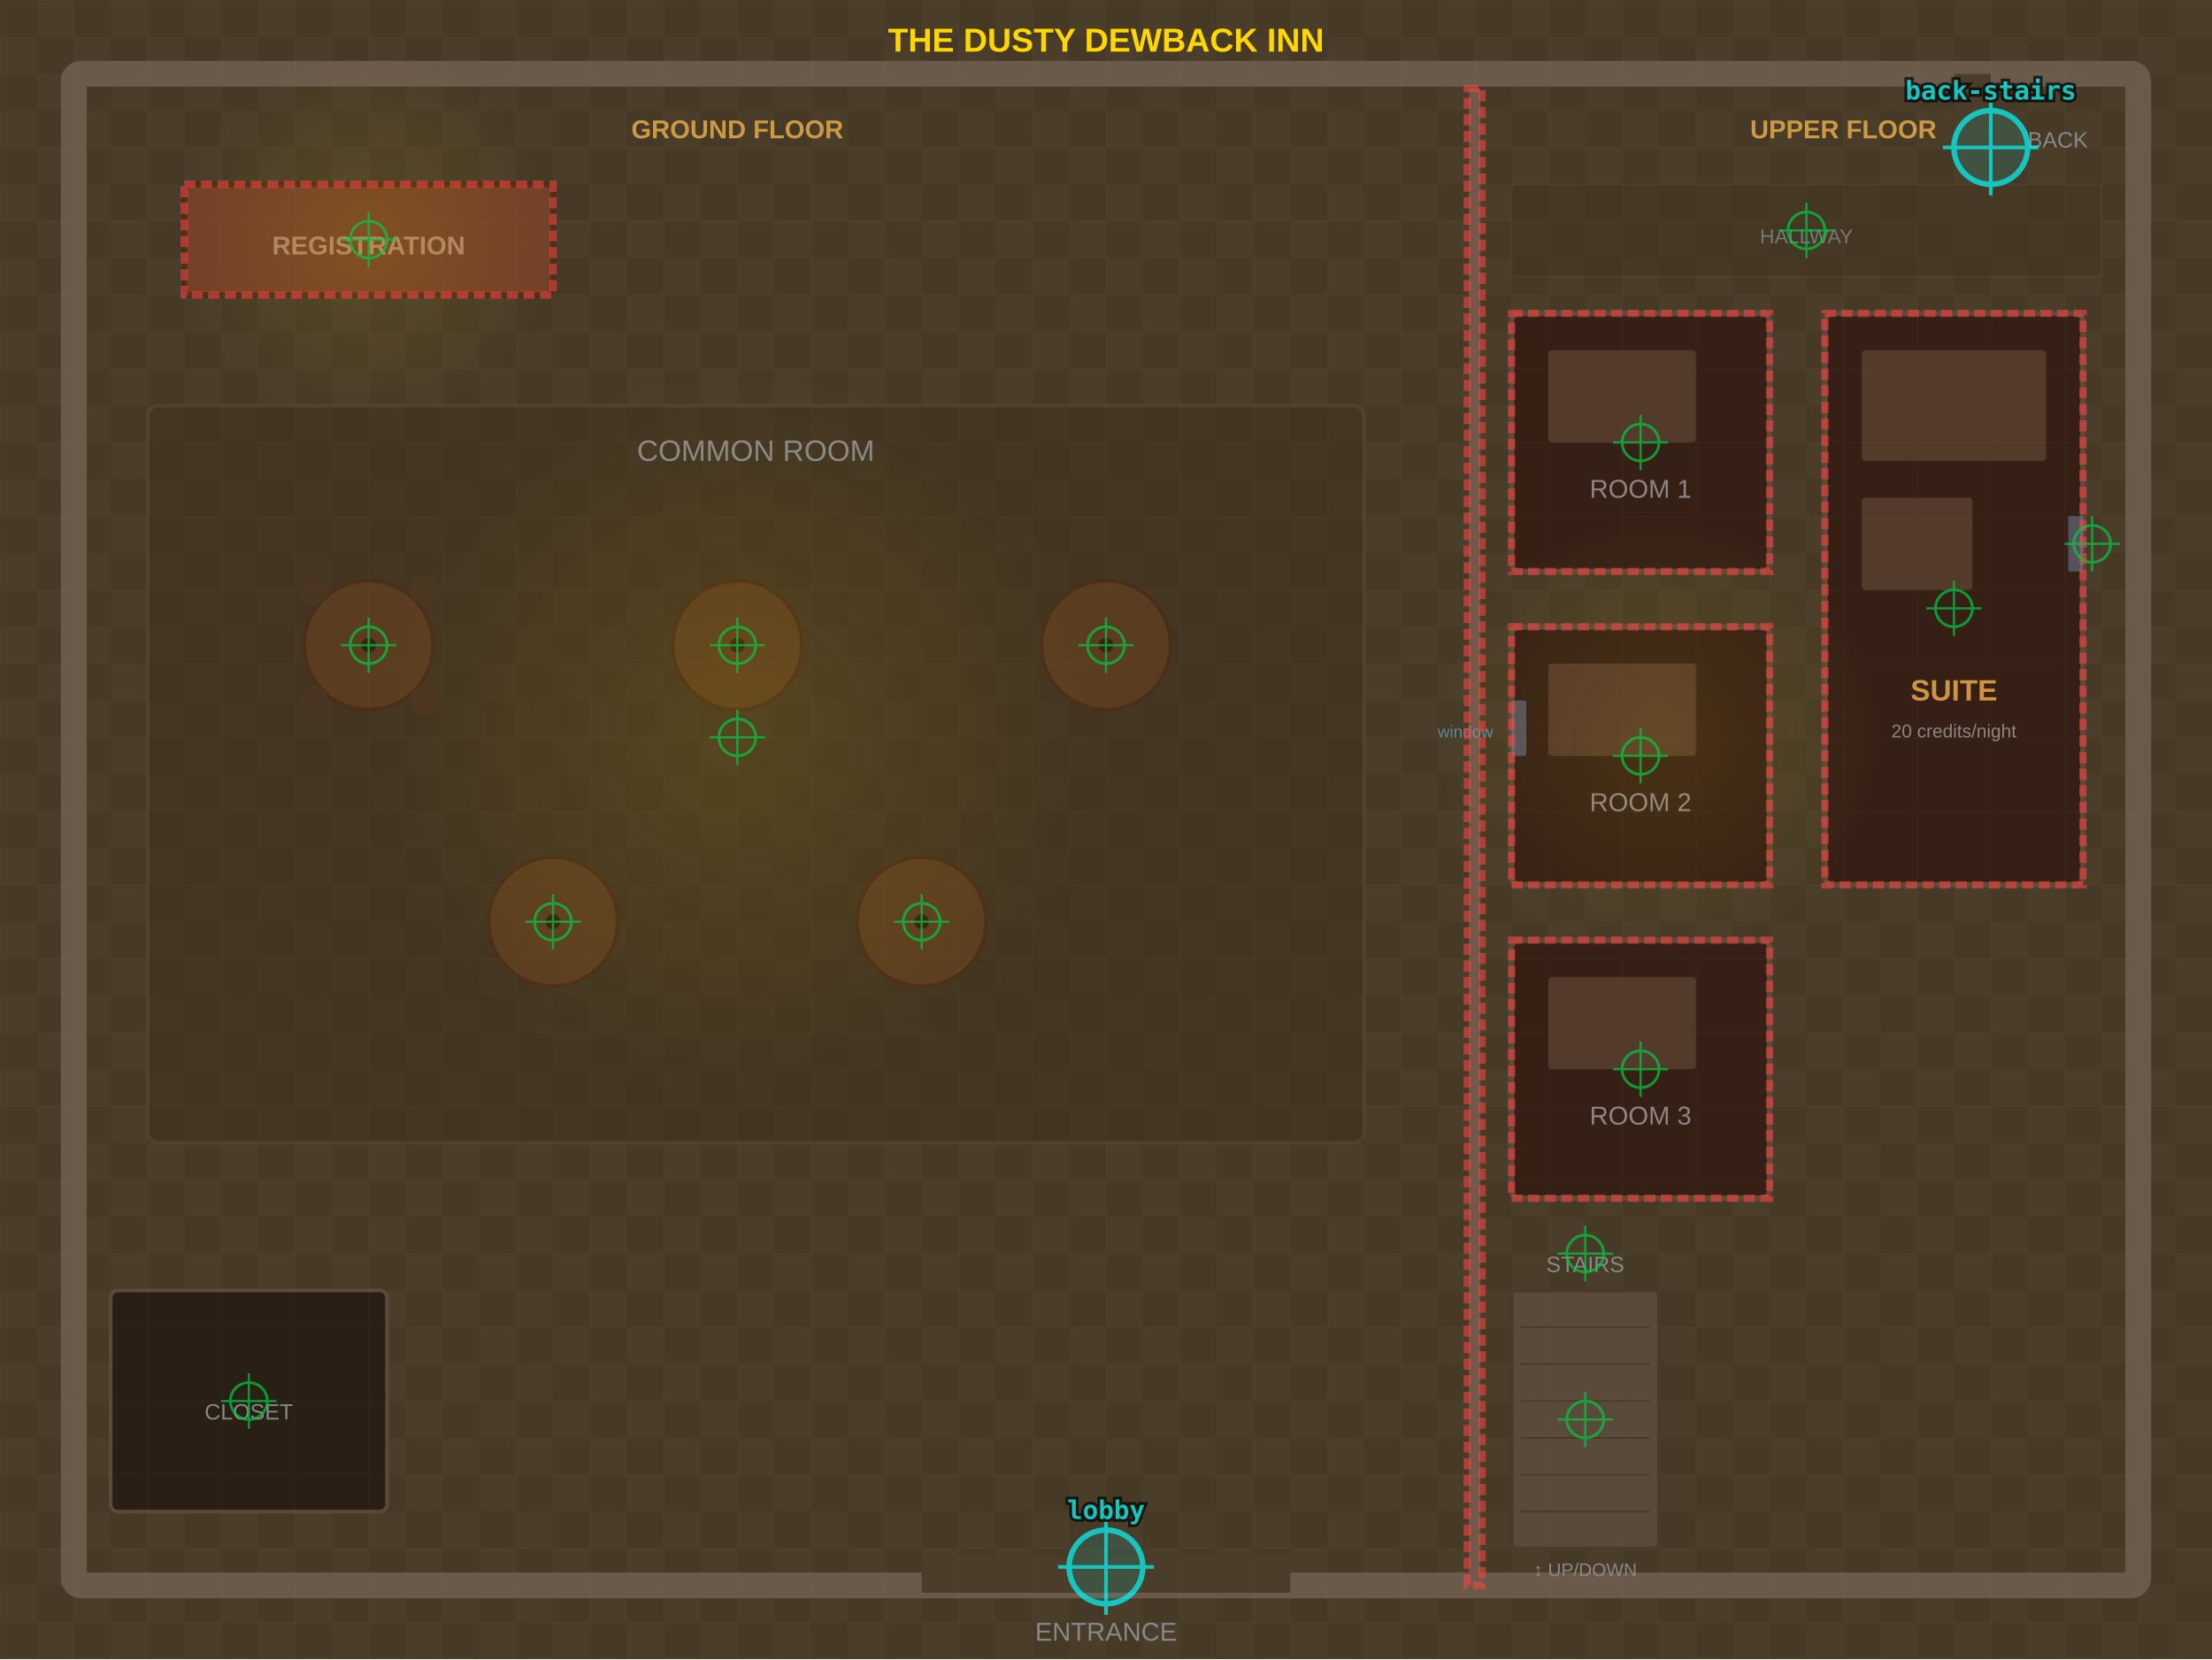
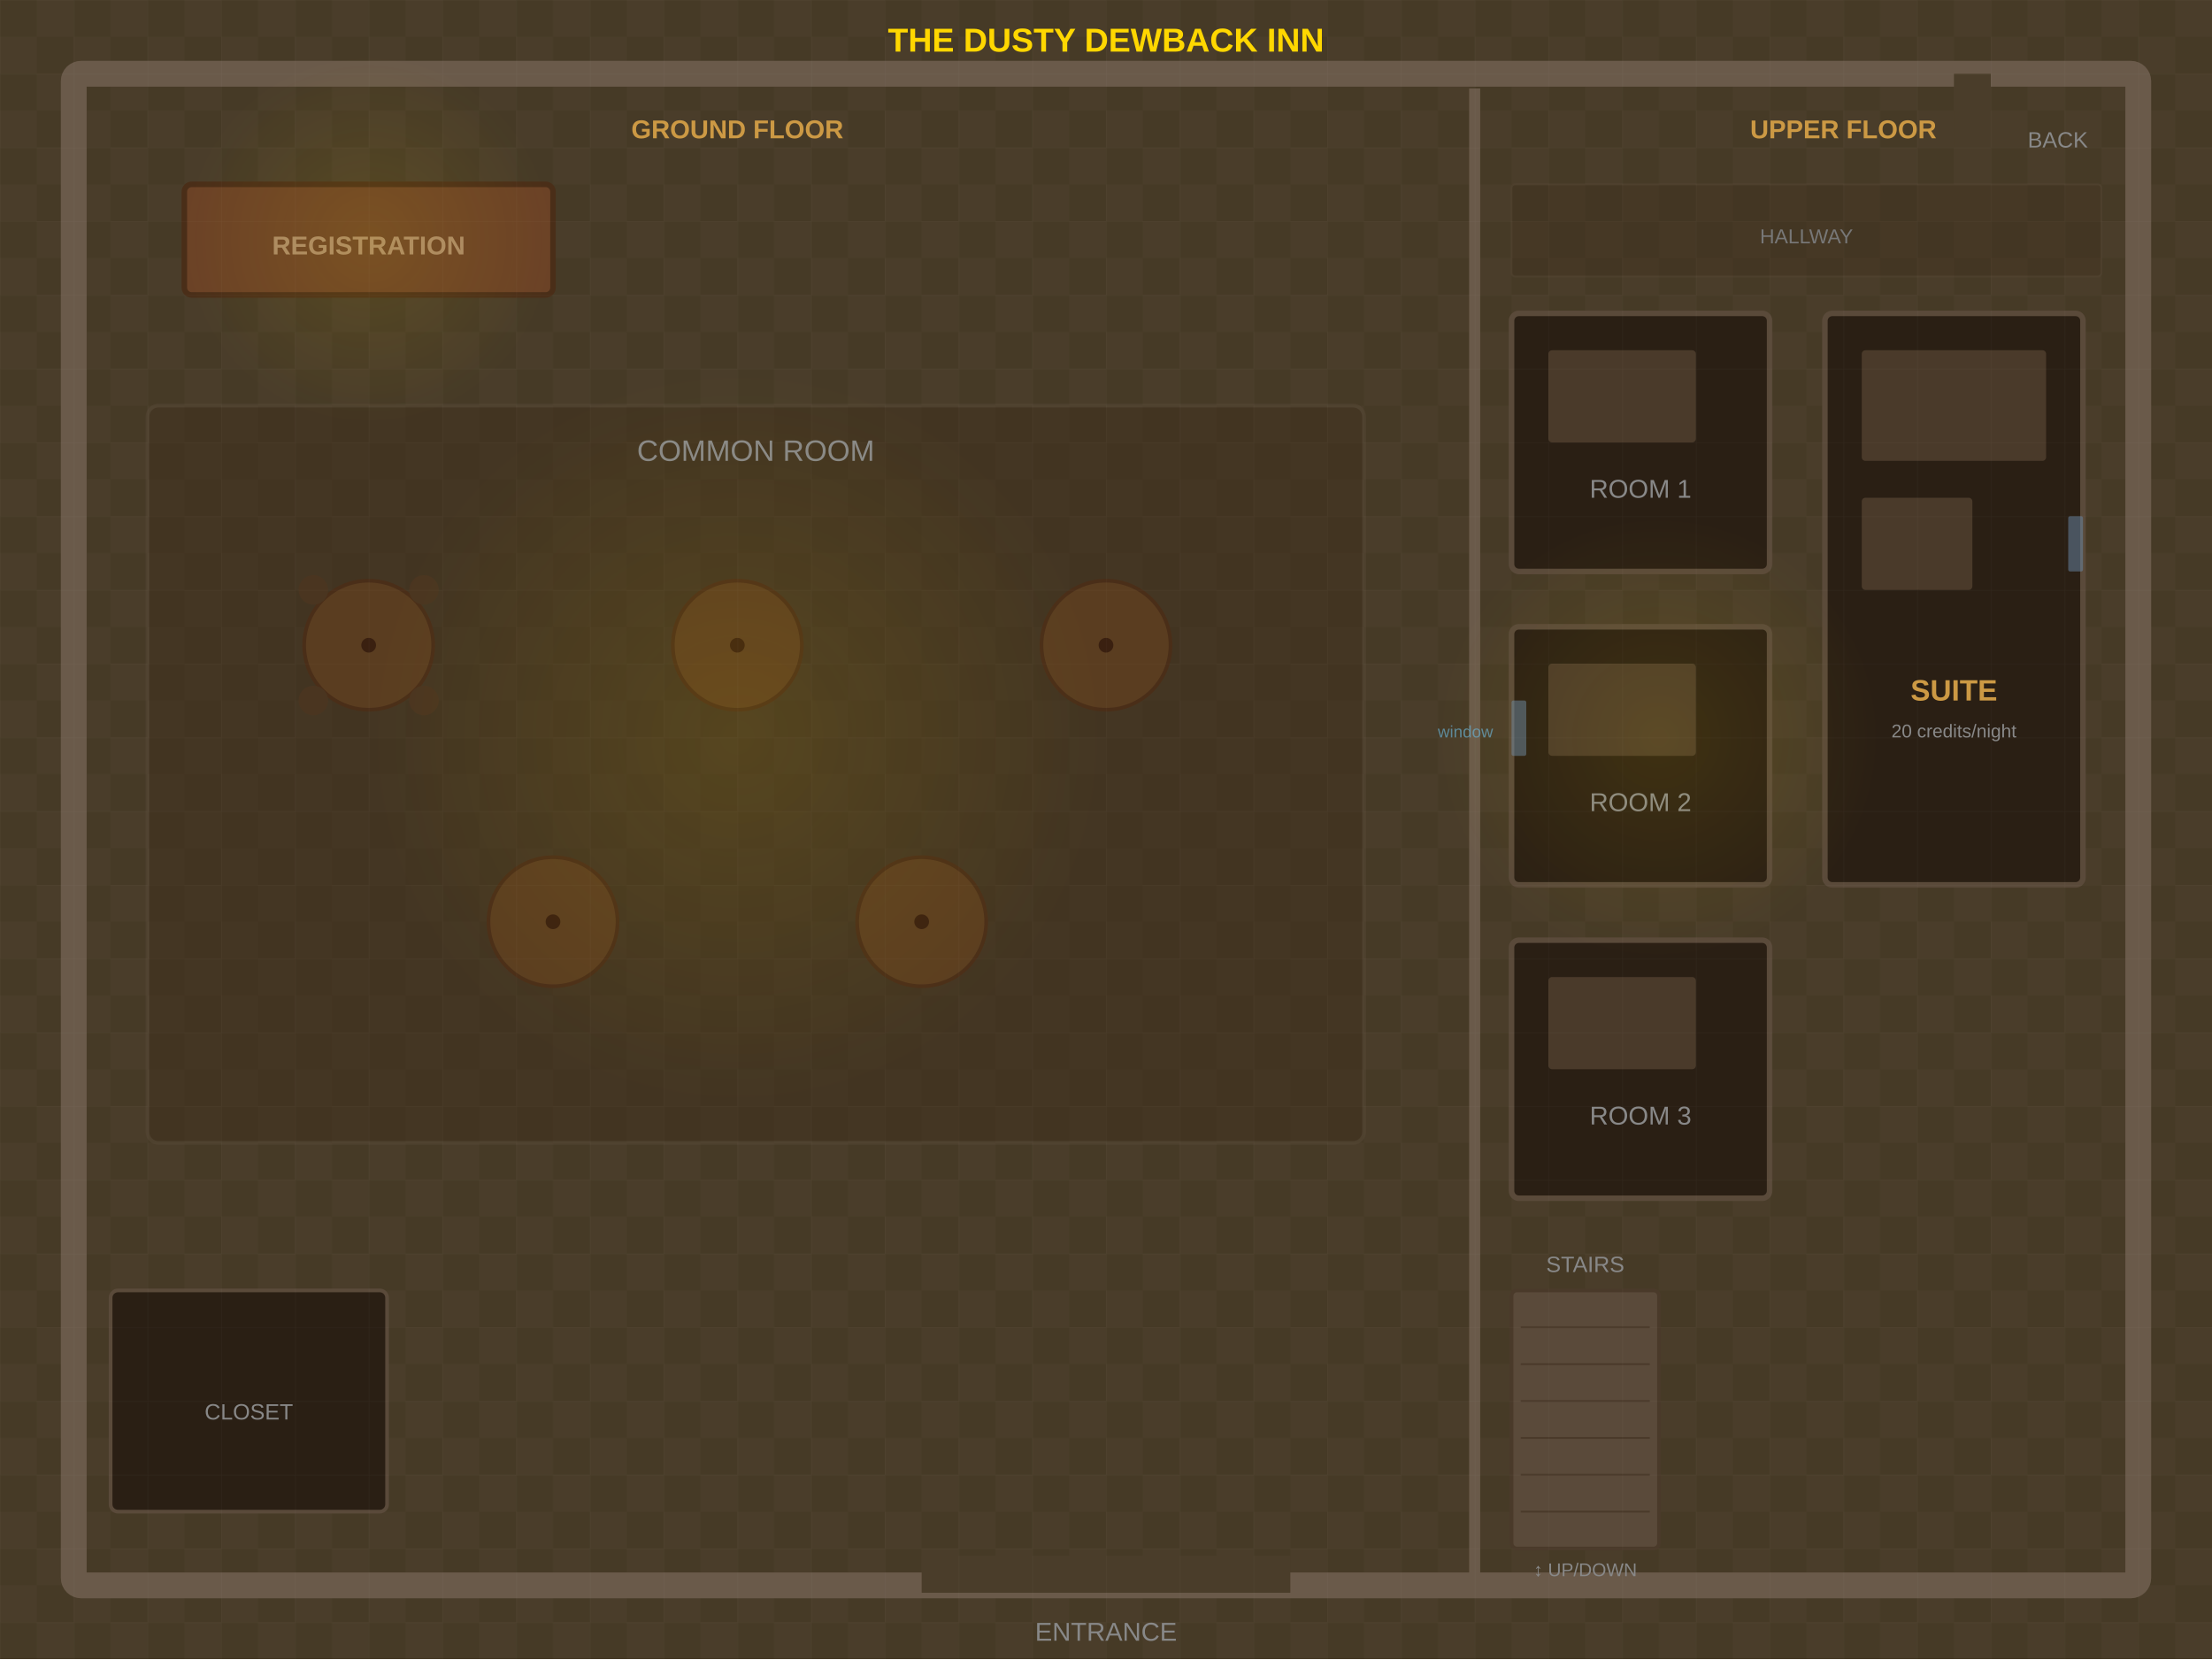
<svg xmlns="http://www.w3.org/2000/svg" viewBox="0 0 1200 900" width="1200" height="900">
  <defs>
    <pattern id="floor" width="40" height="40" patternUnits="userSpaceOnUse">
      <rect width="40" height="40" fill="#4a3d2a" />
      <rect x="0" y="0" width="20" height="20" fill="#423520" opacity="0.4" />
      <rect x="20" y="20" width="20" height="20" fill="#423520" opacity="0.4" />
    </pattern>
    <pattern id="wood" width="8" height="8" patternUnits="userSpaceOnUse">
      <rect width="8" height="8" fill="#5a4a3a" />
      <line x1="0" y1="2" x2="8" y2="2" stroke="#4a3a2a" stroke-width="0.5" />
      <line x1="0" y1="6" x2="8" y2="6" stroke="#4a3a2a" stroke-width="0.5" />
    </pattern>
    <radialGradient id="light" cx="50%" cy="50%" r="50%">
      <stop offset="0%" stop-color="#ffd700" stop-opacity="0.1" />
      <stop offset="100%" stop-color="#ffd700" stop-opacity="0" />
    </radialGradient>
  </defs>
  <rect width="1200" height="900" fill="url(#floor)" />
  <rect x="40" y="40" width="1120" height="820" fill="none" stroke="#6a5a4a" stroke-width="14" rx="4" />
  <text x="600" y="28" text-anchor="middle" font-family="Arial" font-size="18" fill="#ffd700" font-weight="bold">THE DUSTY DEWBACK INN</text>
  <rect x="500" y="844" width="200" height="20" fill="#4a3d2a" />
  <text x="600" y="890" text-anchor="middle" font-family="Arial" font-size="14" fill="#888">ENTRANCE</text>
  <rect x="1060" y="40" width="20" height="80" fill="#4a3d2a" />
  <text x="1100" y="80" text-anchor="start" font-family="Arial" font-size="12" fill="#888">BACK</text>
  <line x1="800" y1="48" x2="800" y2="860" stroke="#6a5a4a" stroke-width="6" />
  <text x="400" y="75" text-anchor="middle" font-family="Arial" font-size="14" fill="#cc9944" font-weight="bold">GROUND FLOOR</text>
  <rect x="100" y="100" width="200" height="60" rx="4" fill="#6b4226" stroke="#4a2e18" stroke-width="3" />
  <text x="200" y="138" text-anchor="middle" font-family="Arial" font-size="14" fill="#aa8866" font-weight="bold">REGISTRATION</text>
  <rect x="80" y="220" width="660" height="400" rx="6" fill="#3d2b1a" stroke="#5a4a3a" stroke-width="2" opacity="0.4" />
  <text x="410" y="250" text-anchor="middle" font-family="Arial" font-size="16" fill="#888">COMMON ROOM</text>
  <circle cx="200" cy="350" r="35" fill="#5a3d20" stroke="#4a2e18" stroke-width="2" />
  <circle cx="200" cy="350" r="4" fill="#3a2010" />
  <circle cx="400" cy="350" r="35" fill="#5a3d20" stroke="#4a2e18" stroke-width="2" />
  <circle cx="400" cy="350" r="4" fill="#3a2010" />
  <circle cx="600" cy="350" r="35" fill="#5a3d20" stroke="#4a2e18" stroke-width="2" />
  <circle cx="600" cy="350" r="4" fill="#3a2010" />
  <circle cx="300" cy="500" r="35" fill="#5a3d20" stroke="#4a2e18" stroke-width="2" />
  <circle cx="300" cy="500" r="4" fill="#3a2010" />
  <circle cx="500" cy="500" r="35" fill="#5a3d20" stroke="#4a2e18" stroke-width="2" />
  <circle cx="500" cy="500" r="4" fill="#3a2010" />
  <circle cx="170" cy="320" r="8" fill="#4a3520" />
  <circle cx="230" cy="320" r="8" fill="#4a3520" />
  <circle cx="170" cy="380" r="8" fill="#4a3520" />
  <circle cx="230" cy="380" r="8" fill="#4a3520" />
  <rect x="60" y="700" width="150" height="120" rx="4" fill="#2a1f14" stroke="#5a4a3a" stroke-width="2" />
  <text x="135" y="770" text-anchor="middle" font-family="Arial" font-size="12" fill="#888">CLOSET</text>
  <text x="1000" y="75" text-anchor="middle" font-family="Arial" font-size="14" fill="#cc9944" font-weight="bold">UPPER FLOOR</text>
  <rect x="820" y="700" width="80" height="140" rx="3" fill="#5a4a3a" stroke="#4a3a2a" stroke-width="2" />
  <line x1="825" y1="720" x2="895" y2="720" stroke="#4a3a2a" stroke-width="1" />
  <line x1="825" y1="740" x2="895" y2="740" stroke="#4a3a2a" stroke-width="1" />
  <line x1="825" y1="760" x2="895" y2="760" stroke="#4a3a2a" stroke-width="1" />
  <line x1="825" y1="780" x2="895" y2="780" stroke="#4a3a2a" stroke-width="1" />
  <line x1="825" y1="800" x2="895" y2="800" stroke="#4a3a2a" stroke-width="1" />
  <line x1="825" y1="820" x2="895" y2="820" stroke="#4a3a2a" stroke-width="1" />
  <text x="860" y="690" text-anchor="middle" font-family="Arial" font-size="12" fill="#888">STAIRS</text>
  <text x="860" y="855" text-anchor="middle" font-family="Arial" font-size="10" fill="#888">↕ UP/DOWN</text>
  <rect x="820" y="100" width="320" height="50" rx="2" fill="#3d2b1a" stroke="#5a4a3a" stroke-width="1" opacity="0.3" />
  <text x="980" y="132" text-anchor="middle" font-family="Arial" font-size="11" fill="#777">HALLWAY</text>
  <rect x="820" y="170" width="140" height="140" rx="4" fill="#2a1f14" stroke="#5a4a3a" stroke-width="3" />
  <rect x="840" y="190" width="80" height="50" fill="#4a3a2a" rx="2" />
  <text x="890" y="270" text-anchor="middle" font-family="Arial" font-size="14" fill="#888">ROOM 1</text>
  <rect x="820" y="340" width="140" height="140" rx="4" fill="#2a1f14" stroke="#5a4a3a" stroke-width="3" />
  <rect x="840" y="360" width="80" height="50" fill="#4a3a2a" rx="2" />
  <text x="890" y="440" text-anchor="middle" font-family="Arial" font-size="14" fill="#888">ROOM 2</text>
  <rect x="820" y="380" width="8" height="30" fill="#6a8aaa" opacity="0.5" rx="1" />
  <text x="810" y="400" text-anchor="end" font-family="Arial" font-size="9" fill="#6ac" opacity="0.7">window</text>
  <rect x="820" y="510" width="140" height="140" rx="4" fill="#2a1f14" stroke="#5a4a3a" stroke-width="3" />
  <rect x="840" y="530" width="80" height="50" fill="#4a3a2a" rx="2" />
  <text x="890" y="610" text-anchor="middle" font-family="Arial" font-size="14" fill="#888">ROOM 3</text>
  <rect x="990" y="170" width="140" height="310" rx="4" fill="#2a1f14" stroke="#5a4a3a" stroke-width="3" />
  <rect x="1010" y="190" width="100" height="60" fill="#4a3a2a" rx="2" />
  <rect x="1010" y="270" width="60" height="50" fill="#4a3a2a" rx="2" />
  <text x="1060" y="380" text-anchor="middle" font-family="Arial" font-size="16" fill="#cc9944" font-weight="bold">SUITE</text>
  <text x="1060" y="400" text-anchor="middle" font-family="Arial" font-size="10" fill="#888">20 credits/night</text>
  <rect x="1122" y="280" width="8" height="30" fill="#6a8aaa" opacity="0.5" rx="1" />
  <circle cx="400" cy="400" r="200" fill="url(#light)" />
  <circle cx="200" cy="130" r="100" fill="url(#light)" />
  <circle cx="900" cy="400" r="120" fill="url(#light)" />
  <defs>
    <pattern id="grid" width="40" height="40" patternUnits="userSpaceOnUse">
      <path d="M 40 0 L 0 0 0 40" fill="none" stroke="rgba(255,255,255,0.04)" stroke-width="0.5" />
    </pattern>
  </defs>
  <rect width="1200" height="900" fill="url(#grid)" />
-   <g id="collision-geometry" opacity="0.55" stroke="#ff4444" stroke-width="4" stroke-dasharray="6,3">
-     <rect id="dividing-wall" x="796" y="48" width="8" height="812" fill="rgba(255,68,68,0.1)" />
-     <rect id="registration" x="100" y="100" width="200" height="60" fill="rgba(255,68,68,0.1)" />
-     <rect id="room-1-walls" x="820" y="170" width="140" height="140" fill="rgba(255,68,68,0.1)" />
-     <rect id="room-2-walls" x="820" y="340" width="140" height="140" fill="rgba(255,68,68,0.1)" />
-     <rect id="room-3-walls" x="820" y="510" width="140" height="140" fill="rgba(255,68,68,0.1)" />
-     <rect id="suite-walls" x="990" y="170" width="140" height="310" fill="rgba(255,68,68,0.1)" />
-   </g>
-   <g id="positions" opacity="0.7" fill="none" stroke-width="1">
-     <circle cx="600" cy="850" r="20" stroke="#00ffff" stroke-width="3" fill="rgba(0,255,255,0.15)" />
-     <line x1="574" y1="850" x2="626" y2="850" stroke="#00ffff" stroke-width="2" />
-     <line x1="600" y1="824" x2="600" y2="876" stroke="#00ffff" stroke-width="2" />
-     <text x="600" y="824" text-anchor="middle" font-family="monospace" font-size="14" fill="#00ffff" font-weight="bold" stroke="#000" stroke-width="3" paint-order="stroke">lobby</text>
-     <circle cx="1080" cy="80" r="20" stroke="#00ffff" stroke-width="3" fill="rgba(0,255,255,0.15)" />
-     <line x1="1054" y1="80" x2="1106" y2="80" stroke="#00ffff" stroke-width="2" />
-     <line x1="1080" y1="54" x2="1080" y2="106" stroke="#00ffff" stroke-width="2" />
-     <text x="1080" y="54" text-anchor="middle" font-family="monospace" font-size="14" fill="#00ffff" font-weight="bold" stroke="#000" stroke-width="3" paint-order="stroke">back-stairs</text>
-     <circle cx="200" cy="130" r="10" stroke="#00cc44" stroke-width="1.5" />
-     <line x1="185" y1="130" x2="215" y2="130" stroke="#00cc44" stroke-width="1.2" />
-     <line x1="200" y1="115" x2="200" y2="145" stroke="#00cc44" stroke-width="1.2" />
-     <circle cx="400" cy="400" r="10" stroke="#00cc44" stroke-width="1.5" />
-     <line x1="385" y1="400" x2="415" y2="400" stroke="#00cc44" stroke-width="1.2" />
-     <line x1="400" y1="385" x2="400" y2="415" stroke="#00cc44" stroke-width="1.2" />
-     <circle cx="200" cy="350" r="10" stroke="#00cc44" stroke-width="1.5" />
-     <line x1="185" y1="350" x2="215" y2="350" stroke="#00cc44" stroke-width="1.2" />
-     <line x1="200" y1="335" x2="200" y2="365" stroke="#00cc44" stroke-width="1.2" />
-     <circle cx="400" cy="350" r="10" stroke="#00cc44" stroke-width="1.5" />
-     <line x1="385" y1="350" x2="415" y2="350" stroke="#00cc44" stroke-width="1.2" />
-     <line x1="400" y1="335" x2="400" y2="365" stroke="#00cc44" stroke-width="1.2" />
-     <circle cx="600" cy="350" r="10" stroke="#00cc44" stroke-width="1.5" />
-     <line x1="585" y1="350" x2="615" y2="350" stroke="#00cc44" stroke-width="1.2" />
-     <line x1="600" y1="335" x2="600" y2="365" stroke="#00cc44" stroke-width="1.2" />
-     <circle cx="300" cy="500" r="10" stroke="#00cc44" stroke-width="1.5" />
-     <line x1="285" y1="500" x2="315" y2="500" stroke="#00cc44" stroke-width="1.2" />
-     <line x1="300" y1="485" x2="300" y2="515" stroke="#00cc44" stroke-width="1.2" />
-     <circle cx="500" cy="500" r="10" stroke="#00cc44" stroke-width="1.5" />
-     <line x1="485" y1="500" x2="515" y2="500" stroke="#00cc44" stroke-width="1.2" />
-     <line x1="500" y1="485" x2="500" y2="515" stroke="#00cc44" stroke-width="1.2" />
-     <circle cx="135" cy="760" r="10" stroke="#00cc44" stroke-width="1.5" />
-     <line x1="120" y1="760" x2="150" y2="760" stroke="#00cc44" stroke-width="1.2" />
-     <line x1="135" y1="745" x2="135" y2="775" stroke="#00cc44" stroke-width="1.2" />
-     <circle cx="860" cy="770" r="10" stroke="#00cc44" stroke-width="1.5" />
-     <line x1="845" y1="770" x2="875" y2="770" stroke="#00cc44" stroke-width="1.2" />
-     <line x1="860" y1="755" x2="860" y2="785" stroke="#00cc44" stroke-width="1.2" />
-     <circle cx="860" cy="680" r="10" stroke="#00cc44" stroke-width="1.5" />
-     <line x1="845" y1="680" x2="875" y2="680" stroke="#00cc44" stroke-width="1.2" />
-     <line x1="860" y1="665" x2="860" y2="695" stroke="#00cc44" stroke-width="1.2" />
-     <circle cx="980" cy="125" r="10" stroke="#00cc44" stroke-width="1.5" />
-     <line x1="965" y1="125" x2="995" y2="125" stroke="#00cc44" stroke-width="1.2" />
-     <line x1="980" y1="110" x2="980" y2="140" stroke="#00cc44" stroke-width="1.2" />
-     <circle cx="890" cy="240" r="10" stroke="#00cc44" stroke-width="1.5" />
-     <line x1="875" y1="240" x2="905" y2="240" stroke="#00cc44" stroke-width="1.2" />
-     <line x1="890" y1="225" x2="890" y2="255" stroke="#00cc44" stroke-width="1.2" />
-     <circle cx="890" cy="410" r="10" stroke="#00cc44" stroke-width="1.5" />
-     <line x1="875" y1="410" x2="905" y2="410" stroke="#00cc44" stroke-width="1.2" />
-     <line x1="890" y1="395" x2="890" y2="425" stroke="#00cc44" stroke-width="1.2" />
-     <circle cx="890" cy="580" r="10" stroke="#00cc44" stroke-width="1.5" />
-     <line x1="875" y1="580" x2="905" y2="580" stroke="#00cc44" stroke-width="1.2" />
-     <line x1="890" y1="565" x2="890" y2="595" stroke="#00cc44" stroke-width="1.2" />
-     <circle cx="1060" cy="330" r="10" stroke="#00cc44" stroke-width="1.5" />
-     <line x1="1045" y1="330" x2="1075" y2="330" stroke="#00cc44" stroke-width="1.2" />
-     <line x1="1060" y1="315" x2="1060" y2="345" stroke="#00cc44" stroke-width="1.2" />
-     <circle cx="1135" cy="295" r="10" stroke="#00cc44" stroke-width="1.5" />
-     <line x1="1120" y1="295" x2="1150" y2="295" stroke="#00cc44" stroke-width="1.2" />
-     <line x1="1135" y1="280" x2="1135" y2="310" stroke="#00cc44" stroke-width="1.2" />
-   </g>
</svg>
